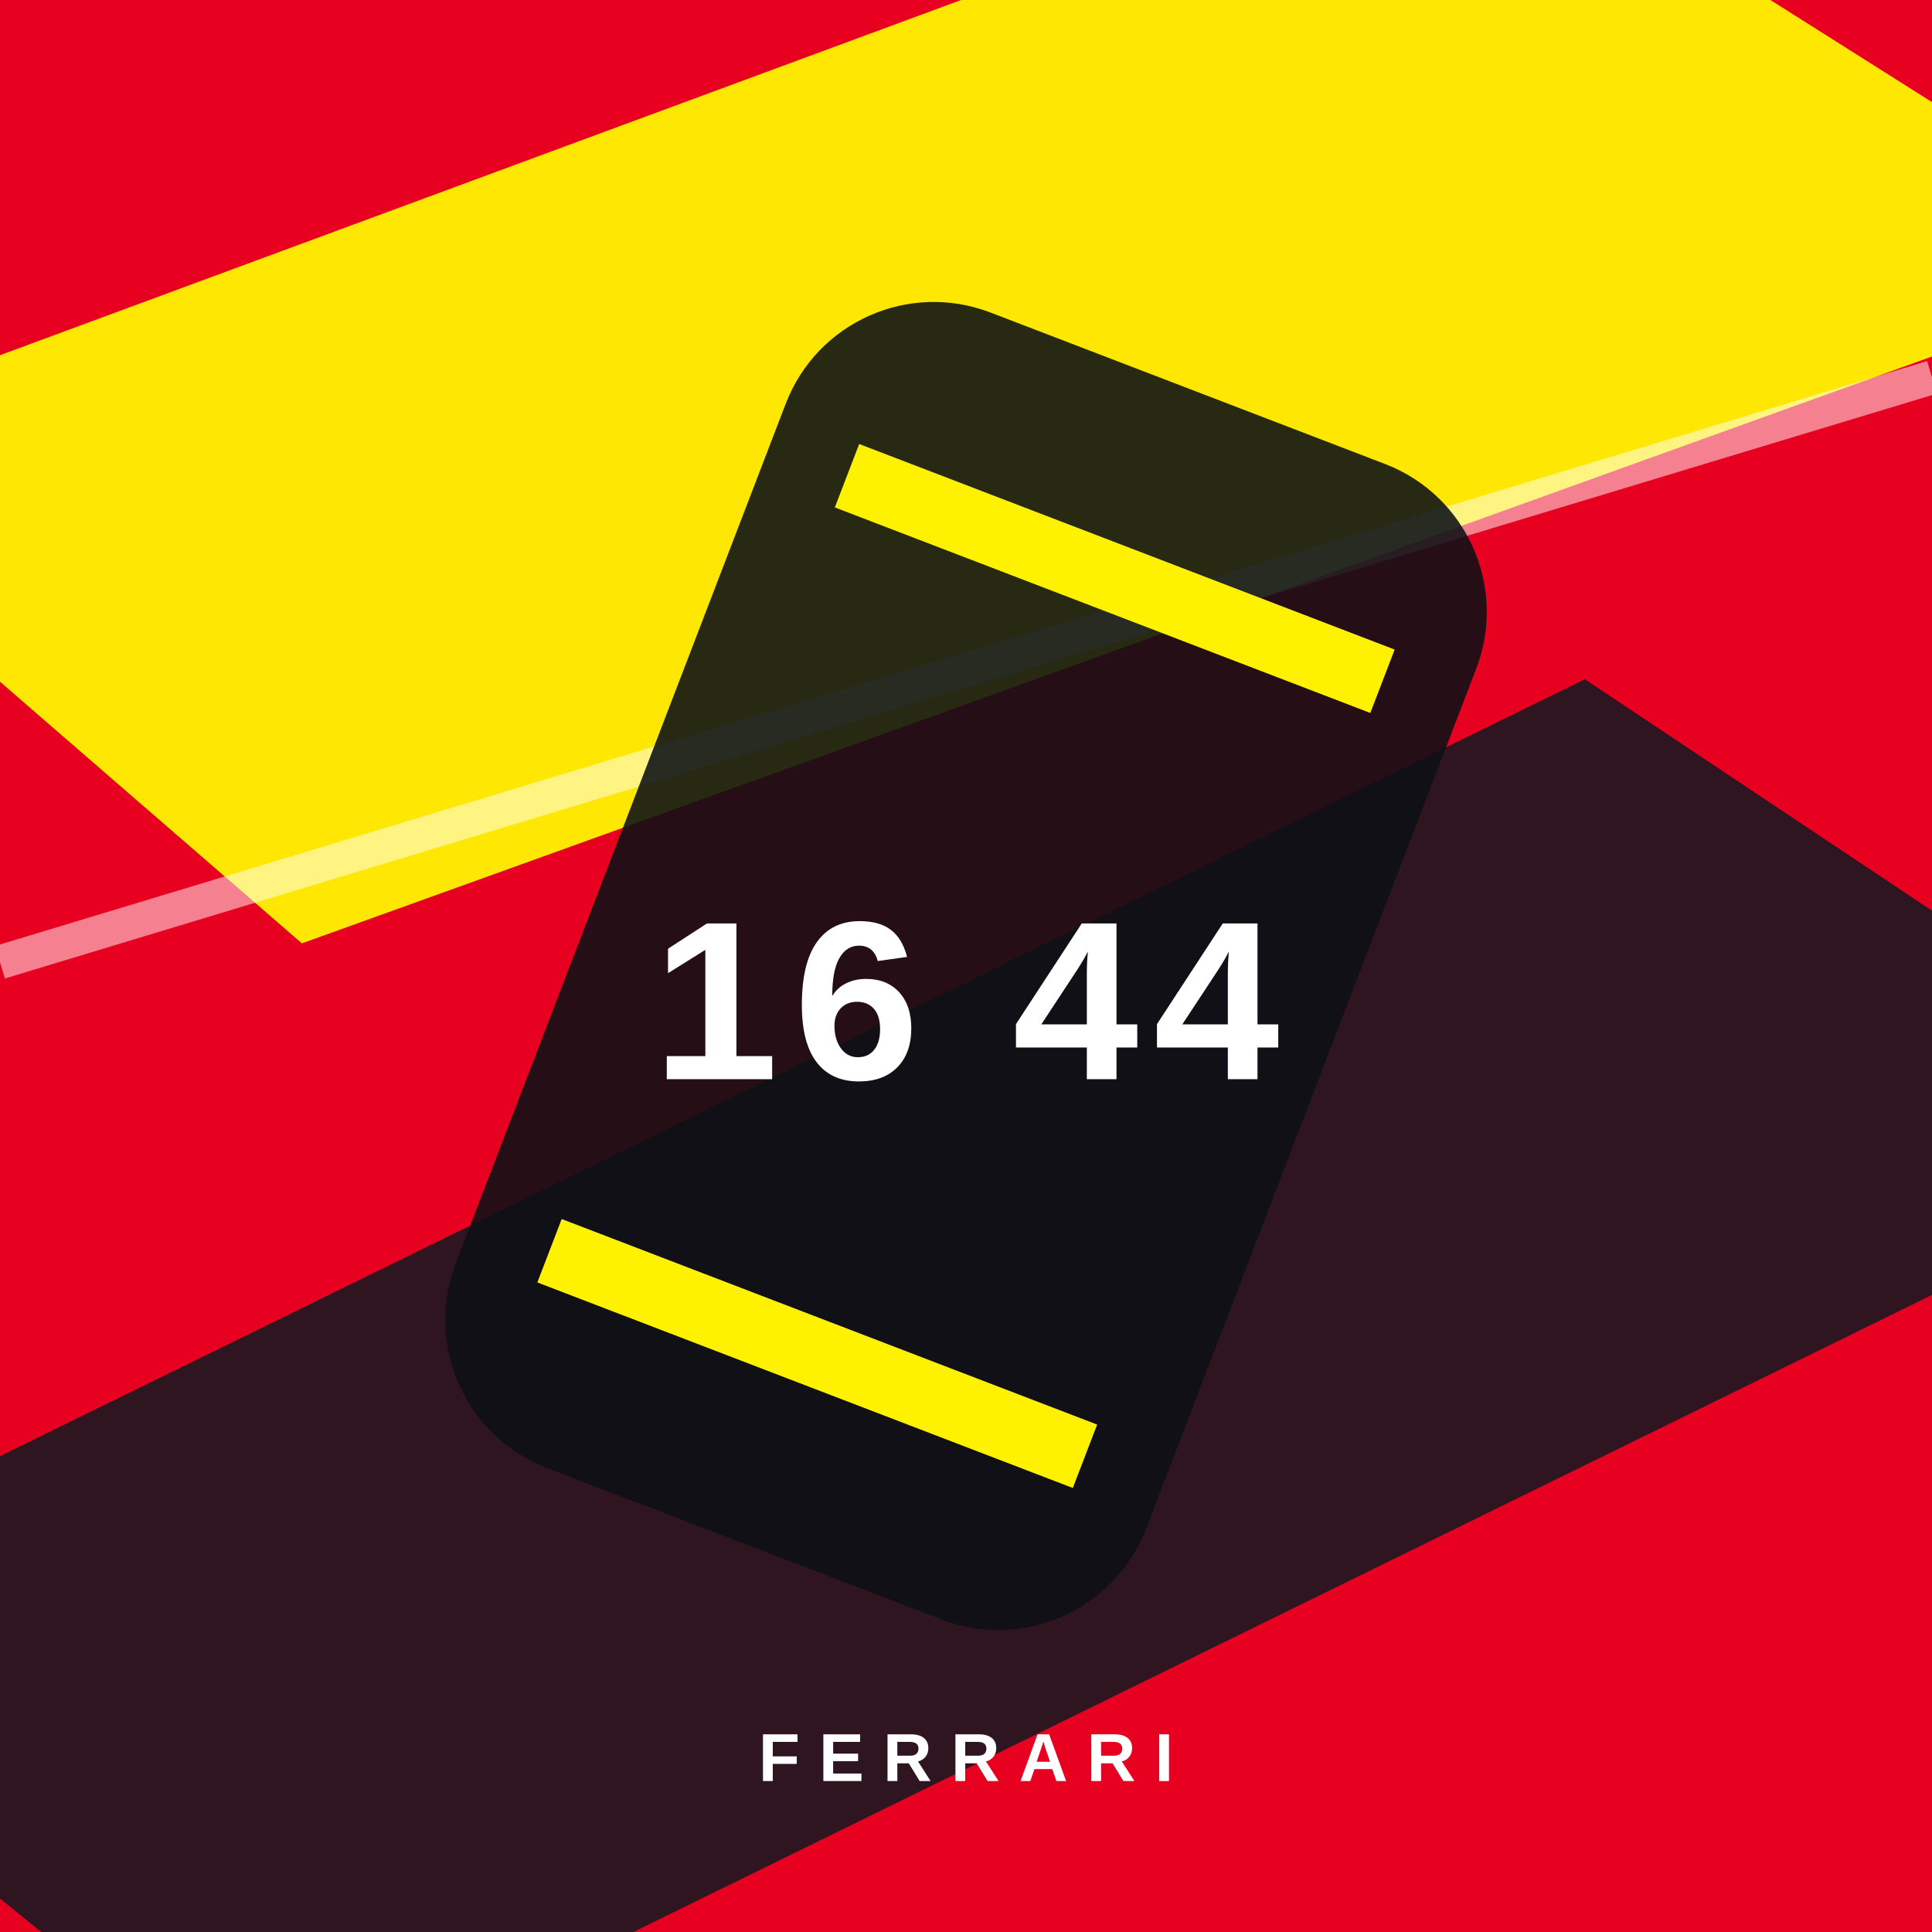
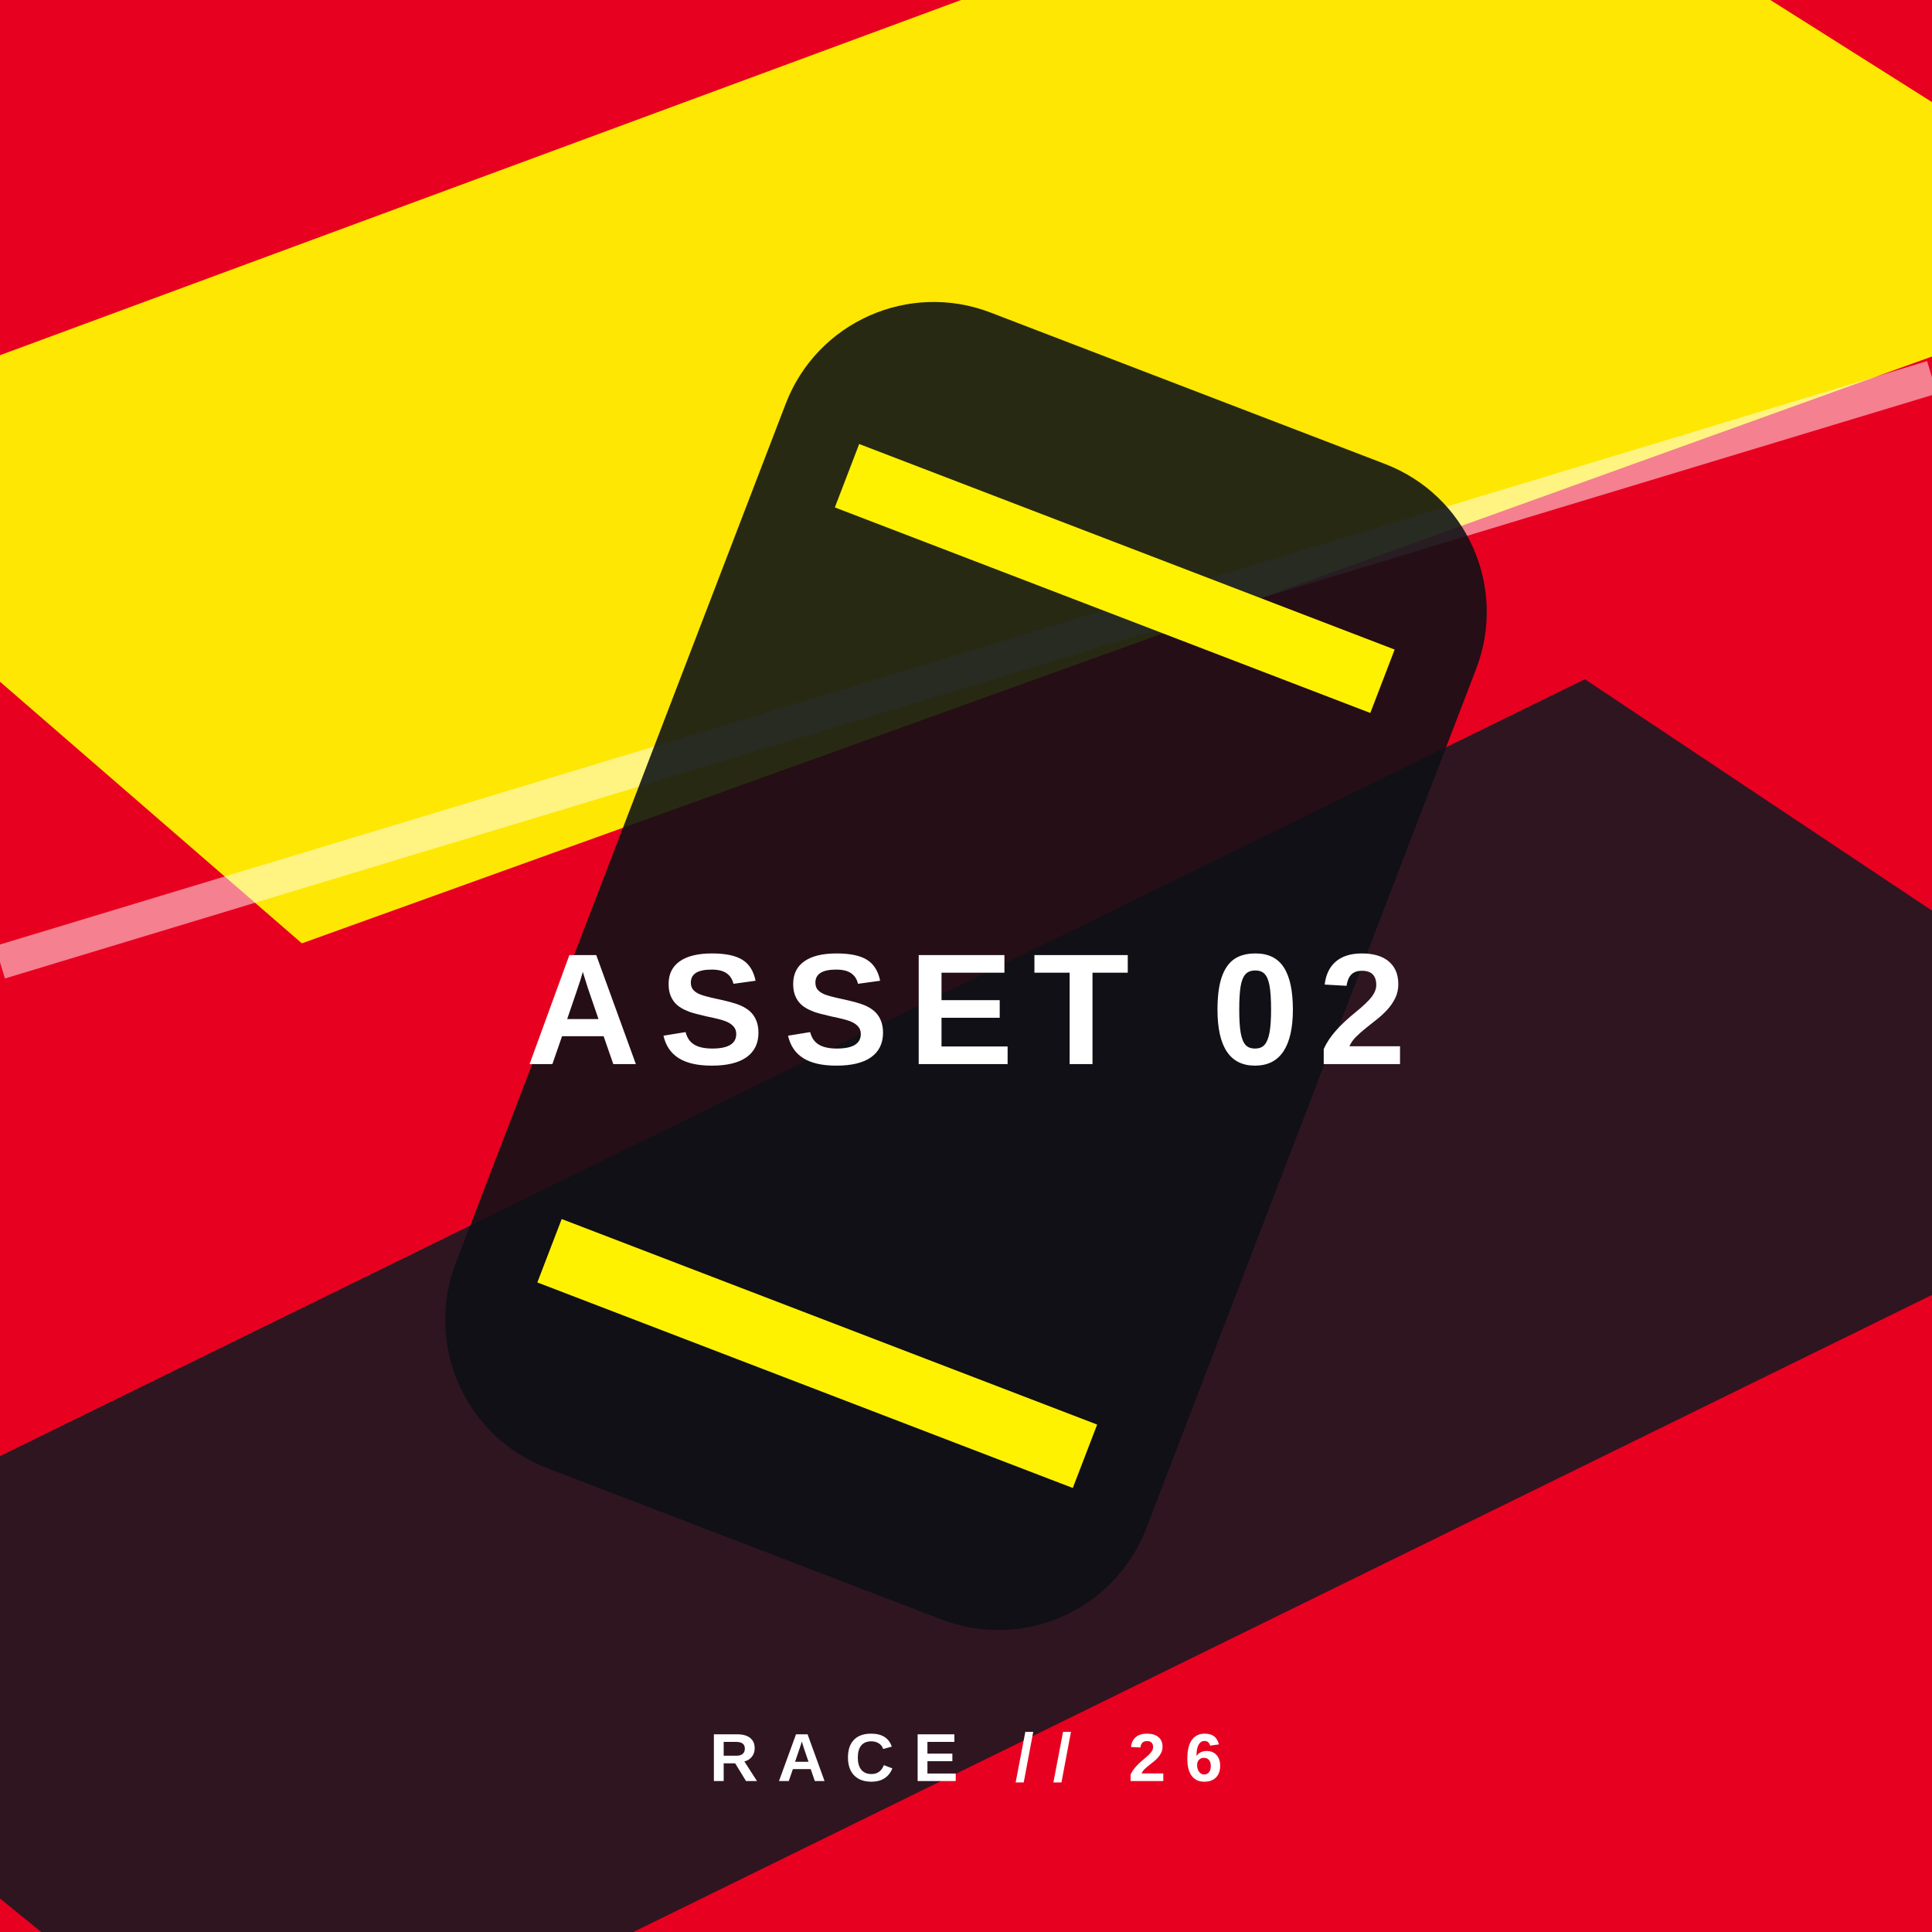
<svg xmlns="http://www.w3.org/2000/svg" width="512" height="512" viewBox="0 0 512 512">
  <rect width="512" height="512" fill="#E80020" />
  <path d="M-70 120 L390 -50 L580 70 L80 250 Z" fill="#FFF200" opacity=".95" />
  <path d="M-90 430 L420 180 L600 300 L70 560 Z" fill="#111820" opacity=".86" />
  <path d="M0 255 L512 100" stroke="#fff" stroke-opacity=".5" stroke-width="9" />
  <g transform="rotate(21 256 256)">
    <rect x="158" y="92" width="196" height="328" rx="42" fill="#0b1014" opacity=".88" />
    <path d="M180 146 H332" stroke="#FFF200" stroke-width="18" />
    <path d="M180 366 H332" stroke="#FFF200" stroke-width="18" />
  </g>
-   <text x="256" y="286" text-anchor="middle" fill="#fff" font-family="Arial, sans-serif" font-size="60" font-weight="700" letter-spacing="4">16 44</text>
-   <text x="256" y="472" text-anchor="middle" fill="#fff" font-family="Arial, sans-serif" font-size="18" font-weight="700" letter-spacing="5">FERRARI</text>
+   <text x="256" y="282" text-anchor="middle" fill="#fff" font-family="Arial, sans-serif" font-size="42" font-weight="700" letter-spacing="5">ASSET 02</text>
+   <text x="256" y="472" text-anchor="middle" fill="#fff" font-family="Arial, sans-serif" font-size="18" font-weight="700" letter-spacing="5">RACE // 26</text>
</svg>
